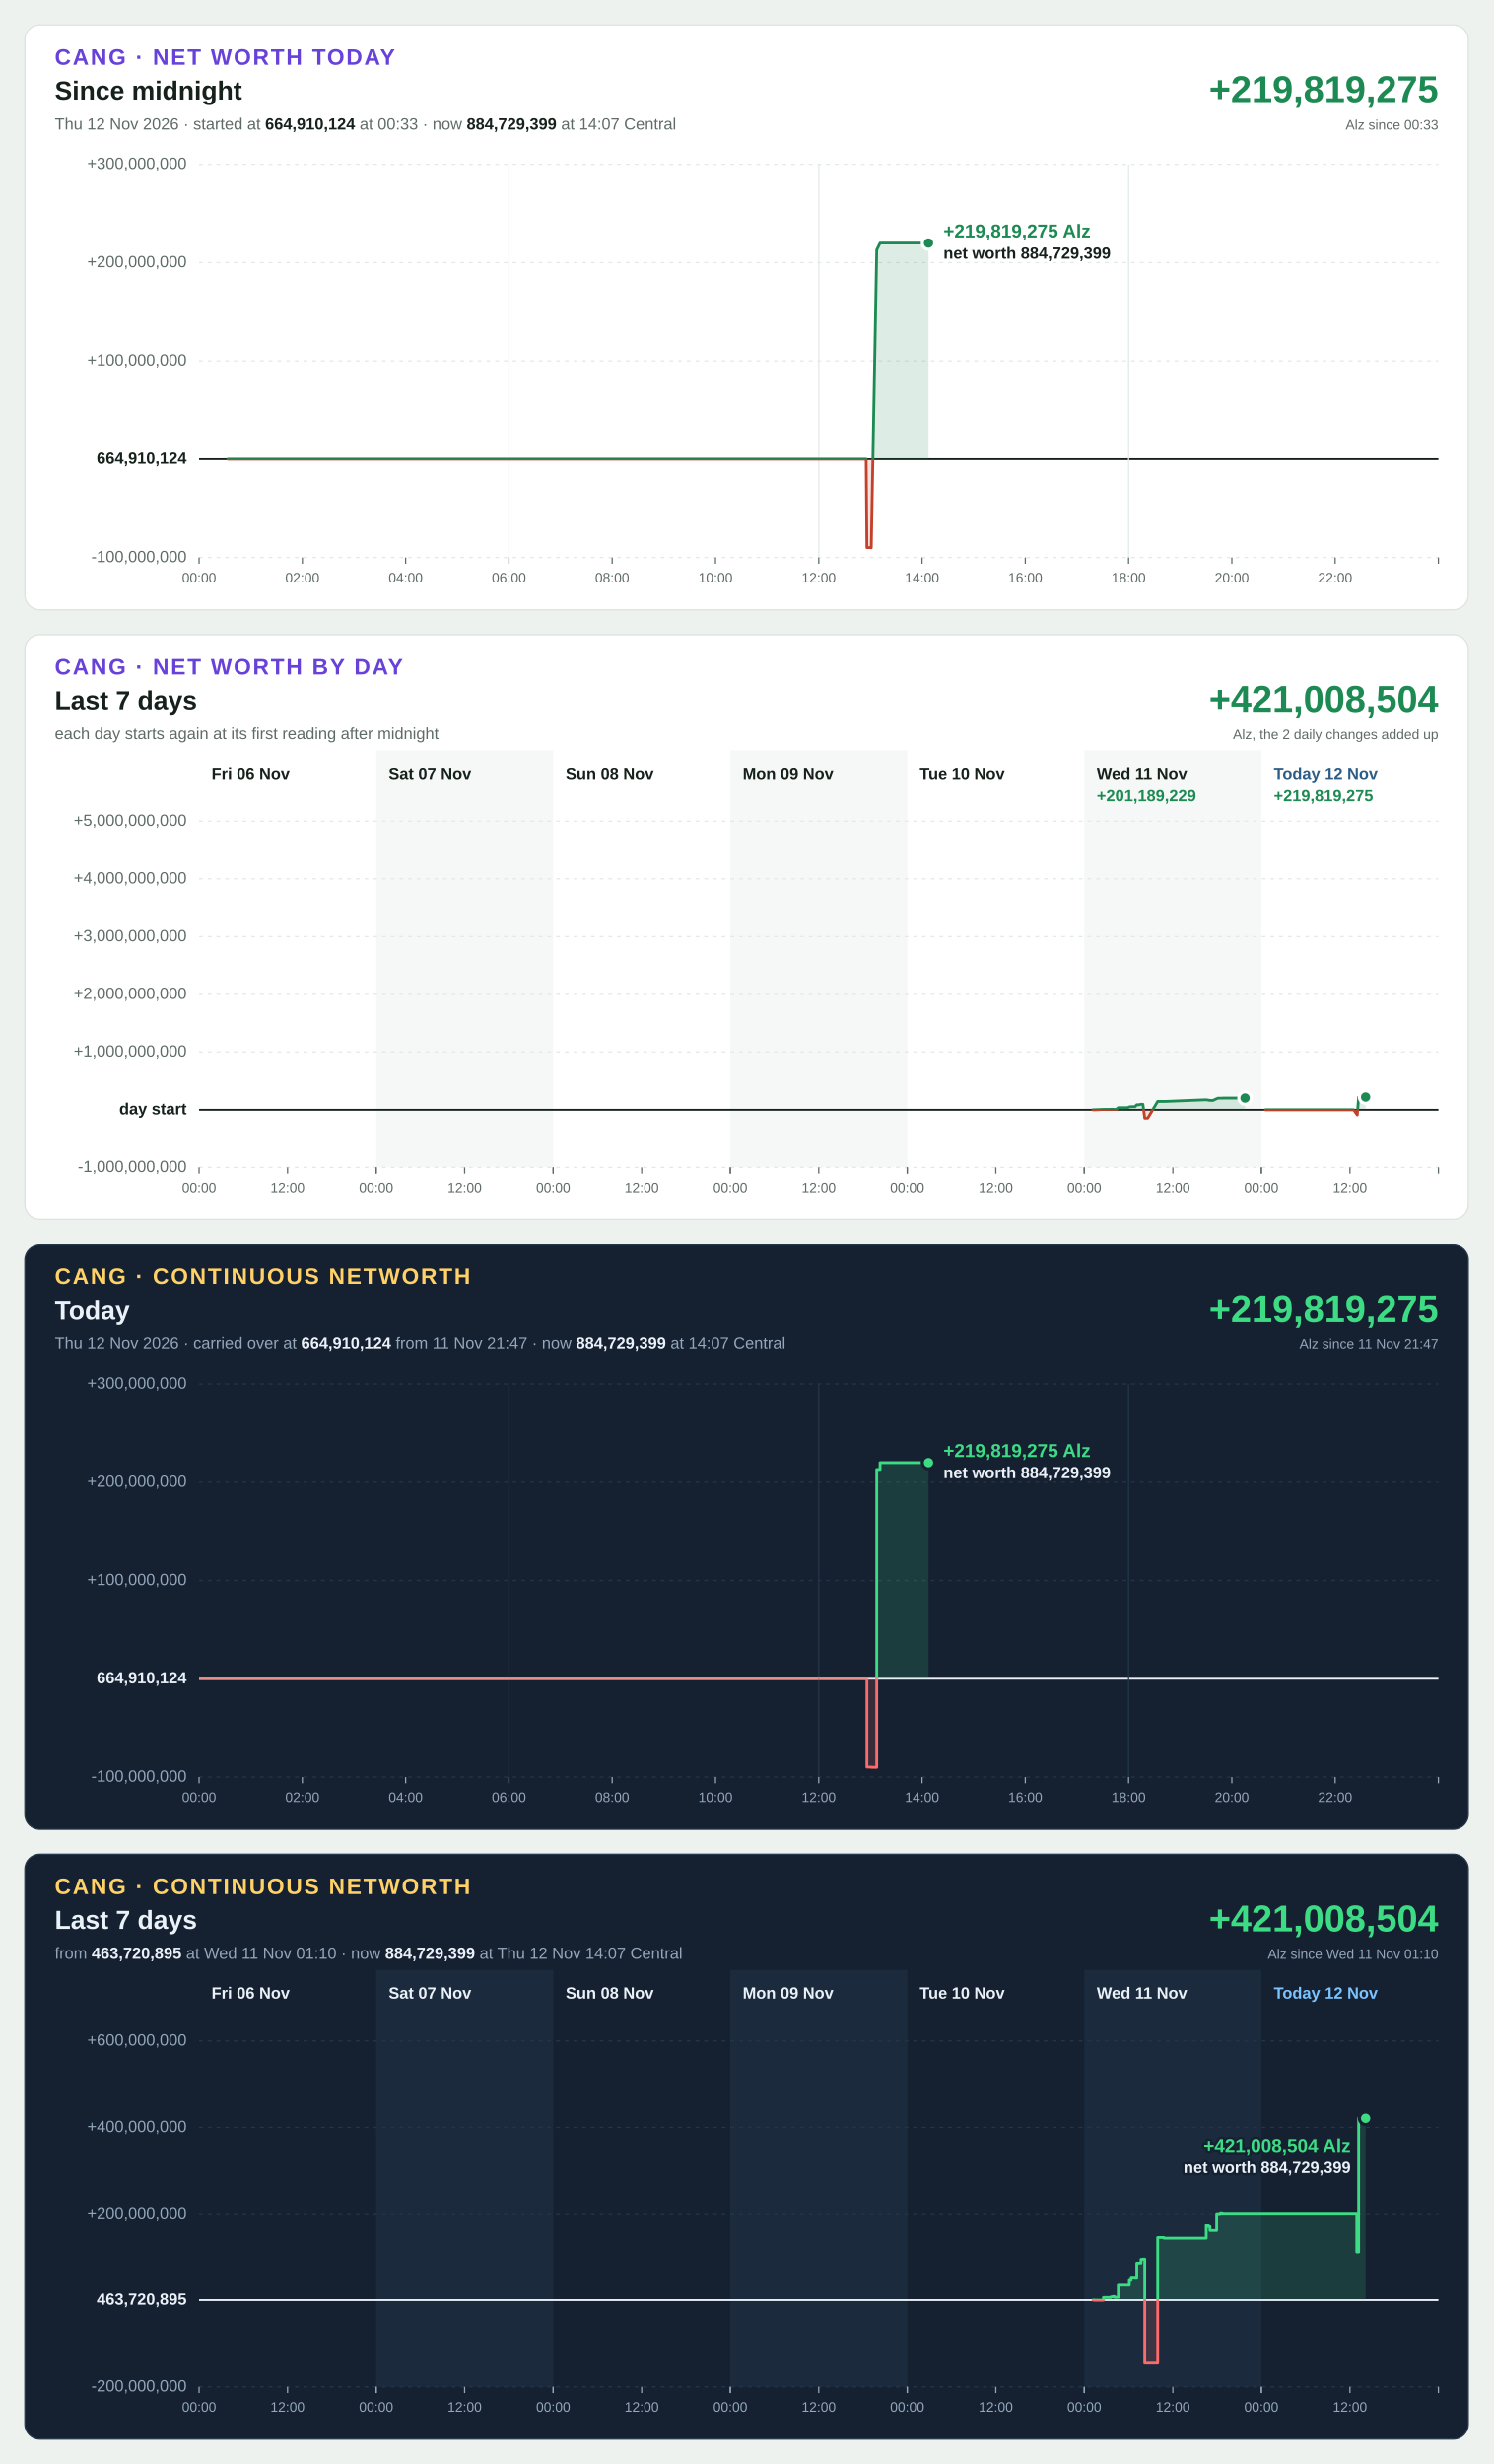
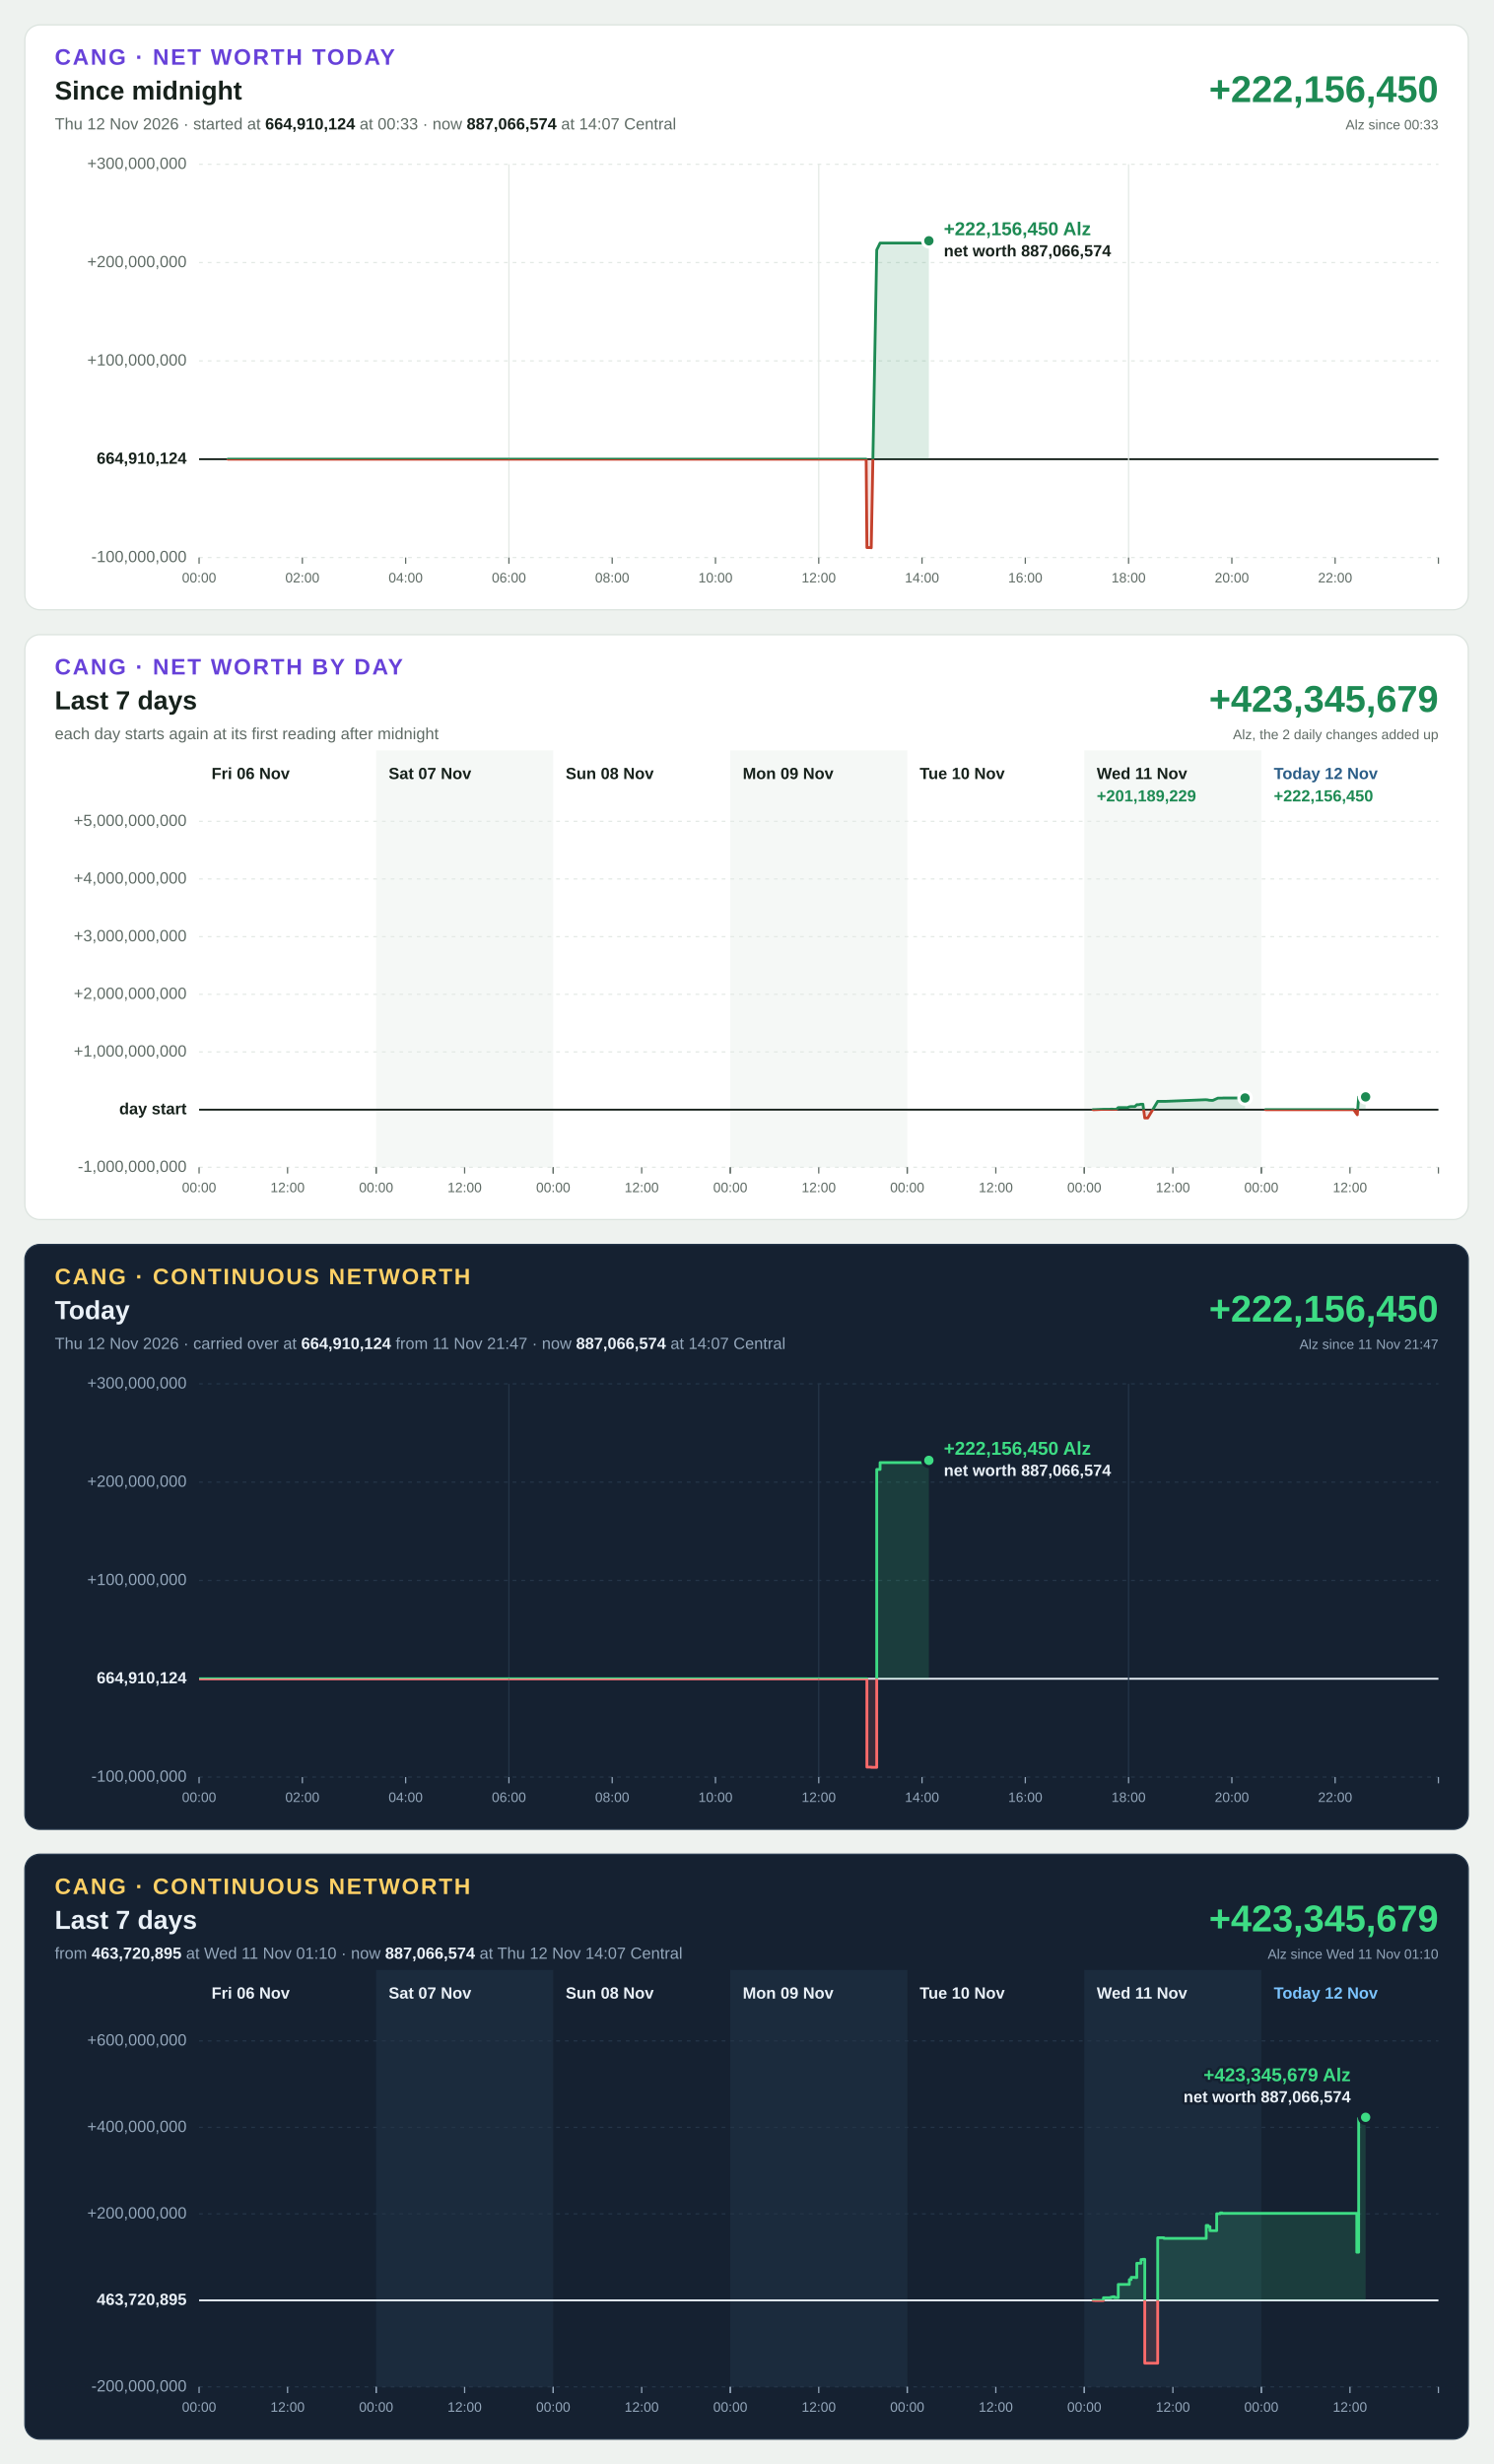
<svg xmlns="http://www.w3.org/2000/svg" width="1200" height="1980" viewBox="0 0 1200 1980" font-family="Segoe UI, Helvetica Neue, Arial, sans-serif" font-size="13" style="font-variant-numeric: tabular-nums">
  <rect width="1200" height="1980" fill="#eef2ef" />
  <g transform="translate(20,20)">
    <rect width="1160" height="470" rx="12" fill="#ffffff" stroke="#dbe3de" />
    <text x="24" y="32" font-size="18" font-weight="700" letter-spacing="1.4" fill="#6741d9">CANG · NET WORTH TODAY</text>
    <text x="24" y="60" font-size="21" font-weight="700" fill="#16211b">Since midnight</text>
-     <text x="24" y="84" fill="#5f6b65">Thu 12 Nov 2026 · started at <tspan font-weight="700" fill="#16211b">664,910,124</tspan> at 00:33 · now <tspan font-weight="700" fill="#16211b">884,729,399</tspan> at 14:07 Central</text>
-     <text x="1136" y="62" font-size="30" font-weight="700" text-anchor="end" fill="#1d8a53">+219,819,275</text>
+     <text x="24" y="84" fill="#5f6b65">Thu 12 Nov 2026 · started at <tspan font-weight="700" fill="#16211b">664,910,124</tspan> at 00:33 · now <tspan font-weight="700" fill="#16211b">887,066,574</tspan> at 14:07 Central</text>
+     <text x="1136" y="62" font-size="30" font-weight="700" text-anchor="end" fill="#1d8a53">+222,156,450</text>
    <text x="1136" y="84" font-size="11" text-anchor="end" fill="#5f6b65">Alz since 00:33</text>
    <line x1="140" x2="1136" y1="428.0" y2="428.0" stroke="#e3e9e5" stroke-width="1" stroke-dasharray="3 4" />
    <text x="130" y="428.0" text-anchor="end" dominant-baseline="middle" font-weight="400" fill="#5f6b65">-100,000,000</text>
    <line x1="140" x2="1136" y1="349.0" y2="349.0" stroke="#16211b" stroke-width="1.5" />
    <text x="130" y="349.0" text-anchor="end" dominant-baseline="middle" font-weight="700" fill="#16211b">664,910,124</text>
    <line x1="140" x2="1136" y1="270.0" y2="270.0" stroke="#e3e9e5" stroke-width="1" stroke-dasharray="3 4" />
    <text x="130" y="270.0" text-anchor="end" dominant-baseline="middle" font-weight="400" fill="#5f6b65">+100,000,000</text>
    <line x1="140" x2="1136" y1="191.0" y2="191.0" stroke="#e3e9e5" stroke-width="1" stroke-dasharray="3 4" />
    <text x="130" y="191.0" text-anchor="end" dominant-baseline="middle" font-weight="400" fill="#5f6b65">+200,000,000</text>
    <line x1="140" x2="1136" y1="112.0" y2="112.0" stroke="#e3e9e5" stroke-width="1" stroke-dasharray="3 4" />
    <text x="130" y="112.0" text-anchor="end" dominant-baseline="middle" font-weight="400" fill="#5f6b65">+300,000,000</text>
    <line x1="140.0" x2="140.0" y1="428" y2="433" stroke="#5f6b65" stroke-width="1" />
    <text x="140.0" y="448" font-size="11" text-anchor="middle" fill="#5f6b65">00:00</text>
    <line x1="223.0" x2="223.0" y1="428" y2="433" stroke="#5f6b65" stroke-width="1" />
    <text x="223.0" y="448" font-size="11" text-anchor="middle" fill="#5f6b65">02:00</text>
    <line x1="306.0" x2="306.0" y1="428" y2="433" stroke="#5f6b65" stroke-width="1" />
    <text x="306.0" y="448" font-size="11" text-anchor="middle" fill="#5f6b65">04:00</text>
    <line x1="389.0" x2="389.0" y1="112" y2="428" stroke="#e3e9e5" stroke-width="1" />
    <line x1="389.0" x2="389.0" y1="428" y2="433" stroke="#5f6b65" stroke-width="1" />
    <text x="389.0" y="448" font-size="11" text-anchor="middle" fill="#5f6b65">06:00</text>
    <line x1="472.0" x2="472.0" y1="428" y2="433" stroke="#5f6b65" stroke-width="1" />
    <text x="472.0" y="448" font-size="11" text-anchor="middle" fill="#5f6b65">08:00</text>
    <line x1="555.0" x2="555.0" y1="428" y2="433" stroke="#5f6b65" stroke-width="1" />
    <text x="555.0" y="448" font-size="11" text-anchor="middle" fill="#5f6b65">10:00</text>
    <line x1="638.0" x2="638.0" y1="112" y2="428" stroke="#e3e9e5" stroke-width="1" />
    <line x1="638.0" x2="638.0" y1="428" y2="433" stroke="#5f6b65" stroke-width="1" />
    <text x="638.0" y="448" font-size="11" text-anchor="middle" fill="#5f6b65">12:00</text>
    <line x1="721.0" x2="721.0" y1="428" y2="433" stroke="#5f6b65" stroke-width="1" />
    <text x="721.0" y="448" font-size="11" text-anchor="middle" fill="#5f6b65">14:00</text>
    <line x1="804.0" x2="804.0" y1="428" y2="433" stroke="#5f6b65" stroke-width="1" />
    <text x="804.0" y="448" font-size="11" text-anchor="middle" fill="#5f6b65">16:00</text>
    <line x1="887.0" x2="887.0" y1="112" y2="428" stroke="#e3e9e5" stroke-width="1" />
    <line x1="887.0" x2="887.0" y1="428" y2="433" stroke="#5f6b65" stroke-width="1" />
    <text x="887.0" y="448" font-size="11" text-anchor="middle" fill="#5f6b65">18:00</text>
    <line x1="970.0" x2="970.0" y1="428" y2="433" stroke="#5f6b65" stroke-width="1" />
    <text x="970.0" y="448" font-size="11" text-anchor="middle" fill="#5f6b65">20:00</text>
    <line x1="1053.0" x2="1053.0" y1="428" y2="433" stroke="#5f6b65" stroke-width="1" />
    <text x="1053.0" y="448" font-size="11" text-anchor="middle" fill="#5f6b65">22:00</text>
    <line x1="1136.0" x2="1136.0" y1="428" y2="433" stroke="#5f6b65" stroke-width="1" />
    <defs>
-       <path id="shape-today" d="M163.1 349.0L163.1 349.0L163.7 349.0L187.1 349.0L187.4 349.0L195.3 349.0L508.9 349.0L509.2 349.0L572.1 349.0L572.4 349.0L588.5 349.0L588.8 349.0L613.0 349.0L629.7 349.0L630.0 349.0L658.8 349.0L659.1 349.0L676.1 349.0L676.7 420.0L679.9 420.0L680.2 420.2L684.6 180.8L687.3 175.3L702.6 175.3L705.1 175.3L707.6 175.3L726.2 175.3L726.2 349.0Z" />
-       <path id="line-today" d="M163.1 349.0L163.7 349.0L187.1 349.0L187.4 349.0L195.3 349.0L508.9 349.0L509.2 349.0L572.1 349.0L572.4 349.0L588.5 349.0L588.8 349.0L613.0 349.0L629.7 349.0L630.0 349.0L658.8 349.0L659.1 349.0L676.1 349.0L676.7 420.0L679.9 420.0L680.2 420.2L684.6 180.8L687.3 175.3L702.6 175.3L705.1 175.3L707.6 175.3L726.2 175.3" />
+       <path id="shape-today" d="M163.1 349.0L163.1 349.0L163.7 349.0L187.1 349.0L187.4 349.0L195.3 349.0L508.9 349.0L509.2 349.0L572.1 349.0L572.4 349.0L588.5 349.0L588.8 349.0L613.0 349.0L629.7 349.0L630.0 349.0L658.8 349.0L659.1 349.0L676.1 349.0L676.7 420.0L679.9 420.0L680.2 420.2L684.6 180.8L687.3 175.3L702.6 175.3L705.1 175.3L707.6 175.3L726.2 175.3L726.5 173.5L726.5 349.0Z" />
+       <path id="line-today" d="M163.1 349.0L163.7 349.0L187.1 349.0L187.4 349.0L195.3 349.0L508.9 349.0L509.2 349.0L572.1 349.0L572.4 349.0L588.5 349.0L588.8 349.0L613.0 349.0L629.7 349.0L630.0 349.0L658.8 349.0L659.1 349.0L676.1 349.0L676.7 420.0L679.9 420.0L680.2 420.2L684.6 180.8L687.3 175.3L702.6 175.3L705.1 175.3L707.6 175.3L726.2 175.3L726.5 173.5" />
      <clipPath id="up-today">
        <rect x="140" y="112" width="996" height="237.0" />
      </clipPath>
      <clipPath id="down-today">
        <rect x="140" y="349.0" width="996" height="79.0" />
      </clipPath>
    </defs>
    <use href="#shape-today" fill="#1d8a53" fill-opacity="0.15" clip-path="url(#up-today)" />
    <use href="#line-today" fill="none" stroke="#1d8a53" stroke-width="2.25" stroke-linejoin="round" stroke-linecap="round" clip-path="url(#up-today)" />
    <use href="#shape-today" fill="#c4402b" fill-opacity="0.15" clip-path="url(#down-today)" />
    <use href="#line-today" fill="none" stroke="#c4402b" stroke-width="2.25" stroke-linejoin="round" stroke-linecap="round" clip-path="url(#down-today)" />
-     <circle cx="726.2" cy="175.3" r="5" fill="#1d8a53" stroke="#ffffff" stroke-width="2.5" />
-     <text x="738.2" y="170.8" text-anchor="start" font-size="15" font-weight="700" fill="#1d8a53" stroke="#ffffff" stroke-width="4" stroke-linejoin="round" paint-order="stroke">+219,819,275 Alz</text>
-     <text x="738.2" y="187.8" text-anchor="start" font-size="13" font-weight="600" fill="#16211b" stroke="#ffffff" stroke-width="4" stroke-linejoin="round" paint-order="stroke">net worth 884,729,399</text>
+     <circle cx="726.5" cy="173.5" r="5" fill="#1d8a53" stroke="#ffffff" stroke-width="2.5" />
+     <text x="738.5" y="169.0" text-anchor="start" font-size="15" font-weight="700" fill="#1d8a53" stroke="#ffffff" stroke-width="4" stroke-linejoin="round" paint-order="stroke">+222,156,450 Alz</text>
+     <text x="738.5" y="186.0" text-anchor="start" font-size="13" font-weight="600" fill="#16211b" stroke="#ffffff" stroke-width="4" stroke-linejoin="round" paint-order="stroke">net worth 887,066,574</text>
  </g>
  <g transform="translate(20,510)">
    <rect width="1160" height="470" rx="12" fill="#ffffff" stroke="#dbe3de" />
    <text x="24" y="32" font-size="18" font-weight="700" letter-spacing="1.4" fill="#6741d9">CANG · NET WORTH BY DAY</text>
    <text x="24" y="60" font-size="21" font-weight="700" fill="#16211b">Last 7 days</text>
    <text x="24" y="84" fill="#5f6b65">each day starts again at its first reading after midnight</text>
-     <text x="1136" y="62" font-size="30" font-weight="700" text-anchor="end" fill="#1d8a53">+421,008,504</text>
+     <text x="1136" y="62" font-size="30" font-weight="700" text-anchor="end" fill="#1d8a53">+423,345,679</text>
    <text x="1136" y="84" font-size="11" text-anchor="end" fill="#5f6b65">Alz, the 2 daily changes added up</text>
    <rect x="282.3" y="93" width="142.3" height="335" fill="#f5f8f6" />
    <rect x="566.9" y="93" width="142.3" height="335" fill="#f5f8f6" />
    <rect x="851.4" y="93" width="142.3" height="335" fill="#f5f8f6" />
    <line x1="140" x2="1136" y1="428.0" y2="428.0" stroke="#e3e9e5" stroke-width="1" stroke-dasharray="3 4" />
    <text x="130" y="428.0" text-anchor="end" dominant-baseline="middle" font-weight="400" fill="#5f6b65">-1,000,000,000</text>
    <line x1="140" x2="1136" y1="381.7" y2="381.7" stroke="#16211b" stroke-width="1.5" />
    <text x="130" y="381.7" text-anchor="end" dominant-baseline="middle" font-weight="700" fill="#16211b">day start</text>
    <line x1="140" x2="1136" y1="335.3" y2="335.3" stroke="#e3e9e5" stroke-width="1" stroke-dasharray="3 4" />
    <text x="130" y="335.3" text-anchor="end" dominant-baseline="middle" font-weight="400" fill="#5f6b65">+1,000,000,000</text>
    <line x1="140" x2="1136" y1="289.0" y2="289.0" stroke="#e3e9e5" stroke-width="1" stroke-dasharray="3 4" />
    <text x="130" y="289.0" text-anchor="end" dominant-baseline="middle" font-weight="400" fill="#5f6b65">+2,000,000,000</text>
    <line x1="140" x2="1136" y1="242.7" y2="242.7" stroke="#e3e9e5" stroke-width="1" stroke-dasharray="3 4" />
    <text x="130" y="242.7" text-anchor="end" dominant-baseline="middle" font-weight="400" fill="#5f6b65">+3,000,000,000</text>
    <line x1="140" x2="1136" y1="196.3" y2="196.3" stroke="#e3e9e5" stroke-width="1" stroke-dasharray="3 4" />
    <text x="130" y="196.3" text-anchor="end" dominant-baseline="middle" font-weight="400" fill="#5f6b65">+4,000,000,000</text>
    <line x1="140" x2="1136" y1="150.0" y2="150.0" stroke="#e3e9e5" stroke-width="1" stroke-dasharray="3 4" />
    <text x="130" y="150.0" text-anchor="end" dominant-baseline="middle" font-weight="400" fill="#5f6b65">+5,000,000,000</text>
    <text x="150.0" y="116" font-weight="700" fill="#16211b">Fri 06 Nov</text>
    <line x1="140.0" x2="140.0" y1="428" y2="433" stroke="#5f6b65" stroke-width="1" />
    <text x="140.0" y="448" font-size="11" text-anchor="middle" fill="#5f6b65">00:00</text>
    <line x1="211.1" x2="211.1" y1="428" y2="433" stroke="#5f6b65" stroke-width="1" />
    <text x="211.1" y="448" font-size="11" text-anchor="middle" fill="#5f6b65">12:00</text>
    <line x1="282.3" x2="282.3" y1="428" y2="433" stroke="#5f6b65" stroke-width="1" />
    <text x="292.3" y="116" font-weight="700" fill="#16211b">Sat 07 Nov</text>
    <line x1="282.3" x2="282.3" y1="428" y2="433" stroke="#5f6b65" stroke-width="1" />
    <text x="282.3" y="448" font-size="11" text-anchor="middle" fill="#5f6b65">00:00</text>
    <line x1="353.4" x2="353.4" y1="428" y2="433" stroke="#5f6b65" stroke-width="1" />
    <text x="353.4" y="448" font-size="11" text-anchor="middle" fill="#5f6b65">12:00</text>
    <line x1="424.6" x2="424.6" y1="428" y2="433" stroke="#5f6b65" stroke-width="1" />
    <text x="434.6" y="116" font-weight="700" fill="#16211b">Sun 08 Nov</text>
    <line x1="424.6" x2="424.6" y1="428" y2="433" stroke="#5f6b65" stroke-width="1" />
    <text x="424.6" y="448" font-size="11" text-anchor="middle" fill="#5f6b65">00:00</text>
    <line x1="495.7" x2="495.7" y1="428" y2="433" stroke="#5f6b65" stroke-width="1" />
    <text x="495.7" y="448" font-size="11" text-anchor="middle" fill="#5f6b65">12:00</text>
    <line x1="566.9" x2="566.9" y1="428" y2="433" stroke="#5f6b65" stroke-width="1" />
    <text x="576.9" y="116" font-weight="700" fill="#16211b">Mon 09 Nov</text>
    <line x1="566.9" x2="566.9" y1="428" y2="433" stroke="#5f6b65" stroke-width="1" />
    <text x="566.9" y="448" font-size="11" text-anchor="middle" fill="#5f6b65">00:00</text>
    <line x1="638.0" x2="638.0" y1="428" y2="433" stroke="#5f6b65" stroke-width="1" />
    <text x="638.0" y="448" font-size="11" text-anchor="middle" fill="#5f6b65">12:00</text>
    <line x1="709.1" x2="709.1" y1="428" y2="433" stroke="#5f6b65" stroke-width="1" />
    <text x="719.1" y="116" font-weight="700" fill="#16211b">Tue 10 Nov</text>
    <line x1="709.1" x2="709.1" y1="428" y2="433" stroke="#5f6b65" stroke-width="1" />
    <text x="709.1" y="448" font-size="11" text-anchor="middle" fill="#5f6b65">00:00</text>
    <line x1="780.3" x2="780.3" y1="428" y2="433" stroke="#5f6b65" stroke-width="1" />
    <text x="780.3" y="448" font-size="11" text-anchor="middle" fill="#5f6b65">12:00</text>
    <line x1="851.4" x2="851.4" y1="428" y2="433" stroke="#5f6b65" stroke-width="1" />
    <text x="861.4" y="116" font-weight="700" fill="#16211b">Wed 11 Nov</text>
    <line x1="851.4" x2="851.4" y1="428" y2="433" stroke="#5f6b65" stroke-width="1" />
    <text x="851.4" y="448" font-size="11" text-anchor="middle" fill="#5f6b65">00:00</text>
    <line x1="922.6" x2="922.6" y1="428" y2="433" stroke="#5f6b65" stroke-width="1" />
    <text x="922.6" y="448" font-size="11" text-anchor="middle" fill="#5f6b65">12:00</text>
    <line x1="993.7" x2="993.7" y1="428" y2="433" stroke="#5f6b65" stroke-width="1" />
    <text x="861.4" y="134" font-weight="700" fill="#1d8a53">+201,189,229</text>
    <defs>
      <path id="shape-day5" d="M858.4 381.7L858.4 381.7L859.9 381.7L866.8 381.4L868.3 381.4L869.8 381.4L871.3 381.4L872.8 381.3L874.2 381.3L875.7 381.4L877.2 381.4L878.7 380.0L880.2 380.0L881.7 380.0L883.2 380.0L884.7 380.0L886.2 380.0L887.6 379.4L889.1 379.2L890.6 379.2L892.1 379.2L893.6 377.7L895.1 377.7L897.0 377.3L898.5 377.3L900.0 388.4L902.4 388.4L910.4 375.0L911.9 375.0L913.4 375.0L915.4 375.0L916.9 375.0L948.8 373.7L950.3 373.8L951.8 374.1L953.3 374.2L954.8 374.2L958.8 372.4L959.8 372.4L961.2 372.4L962.2 372.4L963.2 372.3L964.7 372.3L965.7 372.3L966.7 372.3L972.8 372.3L980.6 372.3L980.6 381.7Z" />
      <path id="line-day5" d="M858.4 381.7L859.9 381.7L866.8 381.4L868.3 381.4L869.8 381.4L871.3 381.4L872.8 381.3L874.2 381.3L875.7 381.4L877.2 381.4L878.7 380.0L880.2 380.0L881.7 380.0L883.2 380.0L884.7 380.0L886.2 380.0L887.6 379.4L889.1 379.2L890.6 379.2L892.1 379.2L893.6 377.7L895.1 377.7L897.0 377.3L898.5 377.3L900.0 388.4L902.4 388.4L910.4 375.0L911.9 375.0L913.4 375.0L915.4 375.0L916.9 375.0L948.8 373.7L950.3 373.8L951.8 374.1L953.3 374.2L954.8 374.2L958.8 372.4L959.8 372.4L961.2 372.4L962.2 372.4L963.2 372.3L964.7 372.3L965.7 372.3L966.7 372.3L972.8 372.3L980.6 372.3" />
      <clipPath id="up-day5">
        <rect x="140" y="150" width="996" height="231.7" />
      </clipPath>
      <clipPath id="down-day5">
        <rect x="140" y="381.7" width="996" height="46.3" />
      </clipPath>
    </defs>
    <use href="#shape-day5" fill="#1d8a53" fill-opacity="0.15" clip-path="url(#up-day5)" />
    <use href="#line-day5" fill="none" stroke="#1d8a53" stroke-width="2.25" stroke-linejoin="round" stroke-linecap="round" clip-path="url(#up-day5)" />
    <use href="#shape-day5" fill="#c4402b" fill-opacity="0.15" clip-path="url(#down-day5)" />
    <use href="#line-day5" fill="none" stroke="#c4402b" stroke-width="2.25" stroke-linejoin="round" stroke-linecap="round" clip-path="url(#down-day5)" />
    <circle cx="980.6" cy="372.3" r="5" fill="#1d8a53" stroke="#ffffff" stroke-width="2.5" />
    <text x="1003.7" y="116" font-weight="700" fill="#2b5d87">Today 12 Nov</text>
    <line x1="993.7" x2="993.7" y1="428" y2="433" stroke="#5f6b65" stroke-width="1" />
    <text x="993.7" y="448" font-size="11" text-anchor="middle" fill="#5f6b65">00:00</text>
    <line x1="1064.9" x2="1064.9" y1="428" y2="433" stroke="#5f6b65" stroke-width="1" />
    <text x="1064.9" y="448" font-size="11" text-anchor="middle" fill="#5f6b65">12:00</text>
    <line x1="1136.0" x2="1136.0" y1="428" y2="433" stroke="#5f6b65" stroke-width="1" />
-     <text x="1003.7" y="134" font-weight="700" fill="#1d8a53">+219,819,275</text>
-     <defs>
-       <path id="shape-day6" d="M997.0 381.7L997.0 381.7L1000.5 381.7L1046.5 381.7L1057.8 381.7L1063.7 381.7L1067.9 381.7L1070.8 385.8L1071.9 371.5L1074.8 371.5L1077.5 371.5L1077.5 381.7Z" />
-       <path id="line-day6" d="M997.0 381.7L1000.5 381.7L1046.5 381.7L1057.8 381.7L1063.7 381.7L1067.9 381.7L1070.8 385.8L1071.9 371.5L1074.8 371.5L1077.5 371.5" />
+     <text x="1003.7" y="134" font-weight="700" fill="#1d8a53">+222,156,450</text>
+     <defs>
+       <path id="shape-day6" d="M997.0 381.7L997.0 381.7L1000.5 381.7L1046.5 381.7L1057.8 381.7L1063.7 381.7L1067.9 381.7L1070.8 385.8L1071.9 371.5L1074.8 371.5L1077.5 371.4L1077.5 381.7Z" />
+       <path id="line-day6" d="M997.0 381.7L1000.5 381.7L1046.5 381.7L1057.8 381.7L1063.7 381.7L1067.9 381.7L1070.8 385.8L1071.9 371.5L1074.8 371.5L1077.5 371.4" />
      <clipPath id="up-day6">
        <rect x="140" y="150" width="996" height="231.7" />
      </clipPath>
      <clipPath id="down-day6">
        <rect x="140" y="381.7" width="996" height="46.3" />
      </clipPath>
    </defs>
    <use href="#shape-day6" fill="#1d8a53" fill-opacity="0.15" clip-path="url(#up-day6)" />
    <use href="#line-day6" fill="none" stroke="#1d8a53" stroke-width="2.25" stroke-linejoin="round" stroke-linecap="round" clip-path="url(#up-day6)" />
    <use href="#shape-day6" fill="#c4402b" fill-opacity="0.15" clip-path="url(#down-day6)" />
    <use href="#line-day6" fill="none" stroke="#c4402b" stroke-width="2.25" stroke-linejoin="round" stroke-linecap="round" clip-path="url(#down-day6)" />
-     <circle cx="1077.5" cy="371.5" r="5" fill="#1d8a53" stroke="#ffffff" stroke-width="2.5" />
+     <circle cx="1077.5" cy="371.4" r="5" fill="#1d8a53" stroke="#ffffff" stroke-width="2.5" />
  </g>
  <g transform="translate(20,1000)">
    <rect width="1160" height="470" rx="12" fill="#152131" stroke="#24364a" />
    <text x="24" y="32" font-size="18" font-weight="700" letter-spacing="1.4" fill="#ffd166">CANG · CONTINUOUS NETWORTH</text>
    <text x="24" y="60" font-size="21" font-weight="700" fill="#eaf1f8">Today</text>
-     <text x="24" y="84" fill="#93a6ba">Thu 12 Nov 2026 · carried over at <tspan font-weight="700" fill="#eaf1f8">664,910,124</tspan> from 11 Nov 21:47 · now <tspan font-weight="700" fill="#eaf1f8">884,729,399</tspan> at 14:07 Central</text>
-     <text x="1136" y="62" font-size="30" font-weight="700" text-anchor="end" fill="#3ddc84">+219,819,275</text>
+     <text x="24" y="84" fill="#93a6ba">Thu 12 Nov 2026 · carried over at <tspan font-weight="700" fill="#eaf1f8">664,910,124</tspan> from 11 Nov 21:47 · now <tspan font-weight="700" fill="#eaf1f8">887,066,574</tspan> at 14:07 Central</text>
+     <text x="1136" y="62" font-size="30" font-weight="700" text-anchor="end" fill="#3ddc84">+222,156,450</text>
    <text x="1136" y="84" font-size="11" text-anchor="end" fill="#93a6ba">Alz since 11 Nov 21:47</text>
    <line x1="140" x2="1136" y1="428.0" y2="428.0" stroke="#243548" stroke-width="1" stroke-dasharray="3 4" />
    <text x="130" y="428.0" text-anchor="end" dominant-baseline="middle" font-weight="400" fill="#93a6ba">-100,000,000</text>
    <line x1="140" x2="1136" y1="349.0" y2="349.0" stroke="#eaf1f8" stroke-width="1.5" />
    <text x="130" y="349.0" text-anchor="end" dominant-baseline="middle" font-weight="700" fill="#eaf1f8">664,910,124</text>
    <line x1="140" x2="1136" y1="270.0" y2="270.0" stroke="#243548" stroke-width="1" stroke-dasharray="3 4" />
    <text x="130" y="270.0" text-anchor="end" dominant-baseline="middle" font-weight="400" fill="#93a6ba">+100,000,000</text>
    <line x1="140" x2="1136" y1="191.0" y2="191.0" stroke="#243548" stroke-width="1" stroke-dasharray="3 4" />
    <text x="130" y="191.0" text-anchor="end" dominant-baseline="middle" font-weight="400" fill="#93a6ba">+200,000,000</text>
    <line x1="140" x2="1136" y1="112.0" y2="112.0" stroke="#243548" stroke-width="1" stroke-dasharray="3 4" />
    <text x="130" y="112.0" text-anchor="end" dominant-baseline="middle" font-weight="400" fill="#93a6ba">+300,000,000</text>
    <line x1="140.0" x2="140.0" y1="428" y2="433" stroke="#93a6ba" stroke-width="1" />
    <text x="140.0" y="448" font-size="11" text-anchor="middle" fill="#93a6ba">00:00</text>
    <line x1="223.0" x2="223.0" y1="428" y2="433" stroke="#93a6ba" stroke-width="1" />
    <text x="223.0" y="448" font-size="11" text-anchor="middle" fill="#93a6ba">02:00</text>
    <line x1="306.0" x2="306.0" y1="428" y2="433" stroke="#93a6ba" stroke-width="1" />
    <text x="306.0" y="448" font-size="11" text-anchor="middle" fill="#93a6ba">04:00</text>
    <line x1="389.0" x2="389.0" y1="112" y2="428" stroke="#243548" stroke-width="1" />
    <line x1="389.0" x2="389.0" y1="428" y2="433" stroke="#93a6ba" stroke-width="1" />
    <text x="389.0" y="448" font-size="11" text-anchor="middle" fill="#93a6ba">06:00</text>
    <line x1="472.0" x2="472.0" y1="428" y2="433" stroke="#93a6ba" stroke-width="1" />
    <text x="472.0" y="448" font-size="11" text-anchor="middle" fill="#93a6ba">08:00</text>
    <line x1="555.0" x2="555.0" y1="428" y2="433" stroke="#93a6ba" stroke-width="1" />
    <text x="555.0" y="448" font-size="11" text-anchor="middle" fill="#93a6ba">10:00</text>
    <line x1="638.0" x2="638.0" y1="112" y2="428" stroke="#243548" stroke-width="1" />
    <line x1="638.0" x2="638.0" y1="428" y2="433" stroke="#93a6ba" stroke-width="1" />
    <text x="638.0" y="448" font-size="11" text-anchor="middle" fill="#93a6ba">12:00</text>
    <line x1="721.0" x2="721.0" y1="428" y2="433" stroke="#93a6ba" stroke-width="1" />
    <text x="721.0" y="448" font-size="11" text-anchor="middle" fill="#93a6ba">14:00</text>
    <line x1="804.0" x2="804.0" y1="428" y2="433" stroke="#93a6ba" stroke-width="1" />
    <text x="804.0" y="448" font-size="11" text-anchor="middle" fill="#93a6ba">16:00</text>
    <line x1="887.0" x2="887.0" y1="112" y2="428" stroke="#243548" stroke-width="1" />
    <line x1="887.0" x2="887.0" y1="428" y2="433" stroke="#93a6ba" stroke-width="1" />
    <text x="887.0" y="448" font-size="11" text-anchor="middle" fill="#93a6ba">18:00</text>
    <line x1="970.0" x2="970.0" y1="428" y2="433" stroke="#93a6ba" stroke-width="1" />
    <text x="970.0" y="448" font-size="11" text-anchor="middle" fill="#93a6ba">20:00</text>
    <line x1="1053.0" x2="1053.0" y1="428" y2="433" stroke="#93a6ba" stroke-width="1" />
    <text x="1053.0" y="448" font-size="11" text-anchor="middle" fill="#93a6ba">22:00</text>
    <line x1="1136.0" x2="1136.0" y1="428" y2="433" stroke="#93a6ba" stroke-width="1" />
    <defs>
-       <path id="shape-flow-today" d="M140.0 349.0L140.0 349.0L676.7 349.0L676.7 420.0L680.2 420.0L680.2 420.2L684.6 420.2L684.6 180.8L687.3 180.8L687.3 175.3L702.6 175.3L702.6 175.3L705.1 175.3L705.1 175.3L707.6 175.3L707.6 175.3L726.2 175.3L726.2 175.3L726.2 349.0Z" />
-       <path id="line-flow-today" d="M140.0 349.0L676.7 349.0L676.7 420.0L680.2 420.0L680.2 420.2L684.6 420.2L684.6 180.8L687.3 180.8L687.3 175.3L702.6 175.3L702.6 175.3L705.1 175.3L705.1 175.3L707.6 175.3L707.6 175.3L726.2 175.3L726.2 175.3" />
+       <path id="shape-flow-today" d="M140.0 349.0L140.0 349.0L676.7 349.0L676.7 420.0L680.2 420.0L680.2 420.2L684.6 420.2L684.6 180.8L687.3 180.8L687.3 175.3L702.6 175.3L702.6 175.3L705.1 175.3L705.1 175.3L707.6 175.3L707.6 175.3L726.5 175.3L726.5 173.5L726.5 349.0Z" />
+       <path id="line-flow-today" d="M140.0 349.0L676.7 349.0L676.7 420.0L680.2 420.0L680.2 420.2L684.6 420.2L684.6 180.8L687.3 180.8L687.3 175.3L702.6 175.3L702.6 175.3L705.1 175.3L705.1 175.3L707.6 175.3L707.6 175.3L726.5 175.3L726.5 173.5" />
      <clipPath id="up-flow-today">
        <rect x="140" y="112" width="996" height="237.0" />
      </clipPath>
      <clipPath id="down-flow-today">
        <rect x="140" y="349.0" width="996" height="79.0" />
      </clipPath>
    </defs>
    <use href="#shape-flow-today" fill="#3ddc84" fill-opacity="0.15" clip-path="url(#up-flow-today)" />
    <use href="#line-flow-today" fill="none" stroke="#3ddc84" stroke-width="2.25" stroke-linejoin="round" stroke-linecap="round" clip-path="url(#up-flow-today)" />
    <use href="#shape-flow-today" fill="#ff6b6b" fill-opacity="0.15" clip-path="url(#down-flow-today)" />
    <use href="#line-flow-today" fill="none" stroke="#ff6b6b" stroke-width="2.25" stroke-linejoin="round" stroke-linecap="round" clip-path="url(#down-flow-today)" />
-     <circle cx="726.2" cy="175.3" r="5" fill="#3ddc84" stroke="#152131" stroke-width="2.5" />
-     <text x="738.2" y="170.8" text-anchor="start" font-size="15" font-weight="700" fill="#3ddc84" stroke="#152131" stroke-width="4" stroke-linejoin="round" paint-order="stroke">+219,819,275 Alz</text>
-     <text x="738.2" y="187.8" text-anchor="start" font-size="13" font-weight="600" fill="#eaf1f8" stroke="#152131" stroke-width="4" stroke-linejoin="round" paint-order="stroke">net worth 884,729,399</text>
+     <circle cx="726.5" cy="173.5" r="5" fill="#3ddc84" stroke="#152131" stroke-width="2.5" />
+     <text x="738.5" y="169.0" text-anchor="start" font-size="15" font-weight="700" fill="#3ddc84" stroke="#152131" stroke-width="4" stroke-linejoin="round" paint-order="stroke">+222,156,450 Alz</text>
+     <text x="738.5" y="186.0" text-anchor="start" font-size="13" font-weight="600" fill="#eaf1f8" stroke="#152131" stroke-width="4" stroke-linejoin="round" paint-order="stroke">net worth 887,066,574</text>
  </g>
  <g transform="translate(20,1490)">
    <rect width="1160" height="470" rx="12" fill="#152131" stroke="#24364a" />
    <text x="24" y="32" font-size="18" font-weight="700" letter-spacing="1.4" fill="#ffd166">CANG · CONTINUOUS NETWORTH</text>
    <text x="24" y="60" font-size="21" font-weight="700" fill="#eaf1f8">Last 7 days</text>
-     <text x="24" y="84" fill="#93a6ba">from <tspan font-weight="700" fill="#eaf1f8">463,720,895</tspan> at Wed 11 Nov 01:10 · now <tspan font-weight="700" fill="#eaf1f8">884,729,399</tspan> at Thu 12 Nov 14:07 Central</text>
-     <text x="1136" y="62" font-size="30" font-weight="700" text-anchor="end" fill="#3ddc84">+421,008,504</text>
+     <text x="24" y="84" fill="#93a6ba">from <tspan font-weight="700" fill="#eaf1f8">463,720,895</tspan> at Wed 11 Nov 01:10 · now <tspan font-weight="700" fill="#eaf1f8">887,066,574</tspan> at Thu 12 Nov 14:07 Central</text>
+     <text x="1136" y="62" font-size="30" font-weight="700" text-anchor="end" fill="#3ddc84">+423,345,679</text>
    <text x="1136" y="84" font-size="11" text-anchor="end" fill="#93a6ba">Alz since Wed 11 Nov 01:10</text>
    <rect x="282.3" y="93" width="142.3" height="335" fill="#1b2b3d" />
    <rect x="566.9" y="93" width="142.3" height="335" fill="#1b2b3d" />
    <rect x="851.4" y="93" width="142.3" height="335" fill="#1b2b3d" />
    <line x1="140" x2="1136" y1="428.0" y2="428.0" stroke="#243548" stroke-width="1" stroke-dasharray="3 4" />
    <text x="130" y="428.0" text-anchor="end" dominant-baseline="middle" font-weight="400" fill="#93a6ba">-200,000,000</text>
    <line x1="140" x2="1136" y1="358.5" y2="358.5" stroke="#eaf1f8" stroke-width="1.5" />
    <text x="130" y="358.5" text-anchor="end" dominant-baseline="middle" font-weight="700" fill="#eaf1f8">463,720,895</text>
    <line x1="140" x2="1136" y1="289.0" y2="289.0" stroke="#243548" stroke-width="1" stroke-dasharray="3 4" />
    <text x="130" y="289.0" text-anchor="end" dominant-baseline="middle" font-weight="400" fill="#93a6ba">+200,000,000</text>
    <line x1="140" x2="1136" y1="219.5" y2="219.5" stroke="#243548" stroke-width="1" stroke-dasharray="3 4" />
    <text x="130" y="219.5" text-anchor="end" dominant-baseline="middle" font-weight="400" fill="#93a6ba">+400,000,000</text>
    <line x1="140" x2="1136" y1="150.0" y2="150.0" stroke="#243548" stroke-width="1" stroke-dasharray="3 4" />
    <text x="130" y="150.0" text-anchor="end" dominant-baseline="middle" font-weight="400" fill="#93a6ba">+600,000,000</text>
    <text x="150.0" y="116" font-weight="700" fill="#eaf1f8">Fri 06 Nov</text>
    <line x1="140.0" x2="140.0" y1="428" y2="433" stroke="#93a6ba" stroke-width="1" />
    <text x="140.0" y="448" font-size="11" text-anchor="middle" fill="#93a6ba">00:00</text>
    <line x1="211.1" x2="211.1" y1="428" y2="433" stroke="#93a6ba" stroke-width="1" />
    <text x="211.1" y="448" font-size="11" text-anchor="middle" fill="#93a6ba">12:00</text>
    <line x1="282.3" x2="282.3" y1="428" y2="433" stroke="#93a6ba" stroke-width="1" />
    <text x="292.3" y="116" font-weight="700" fill="#eaf1f8">Sat 07 Nov</text>
    <line x1="282.3" x2="282.3" y1="428" y2="433" stroke="#93a6ba" stroke-width="1" />
    <text x="282.3" y="448" font-size="11" text-anchor="middle" fill="#93a6ba">00:00</text>
    <line x1="353.4" x2="353.4" y1="428" y2="433" stroke="#93a6ba" stroke-width="1" />
    <text x="353.4" y="448" font-size="11" text-anchor="middle" fill="#93a6ba">12:00</text>
    <line x1="424.6" x2="424.6" y1="428" y2="433" stroke="#93a6ba" stroke-width="1" />
    <text x="434.6" y="116" font-weight="700" fill="#eaf1f8">Sun 08 Nov</text>
    <line x1="424.6" x2="424.6" y1="428" y2="433" stroke="#93a6ba" stroke-width="1" />
    <text x="424.6" y="448" font-size="11" text-anchor="middle" fill="#93a6ba">00:00</text>
    <line x1="495.7" x2="495.7" y1="428" y2="433" stroke="#93a6ba" stroke-width="1" />
    <text x="495.7" y="448" font-size="11" text-anchor="middle" fill="#93a6ba">12:00</text>
    <line x1="566.9" x2="566.9" y1="428" y2="433" stroke="#93a6ba" stroke-width="1" />
    <text x="576.9" y="116" font-weight="700" fill="#eaf1f8">Mon 09 Nov</text>
    <line x1="566.9" x2="566.9" y1="428" y2="433" stroke="#93a6ba" stroke-width="1" />
    <text x="566.9" y="448" font-size="11" text-anchor="middle" fill="#93a6ba">00:00</text>
    <line x1="638.0" x2="638.0" y1="428" y2="433" stroke="#93a6ba" stroke-width="1" />
    <text x="638.0" y="448" font-size="11" text-anchor="middle" fill="#93a6ba">12:00</text>
    <line x1="709.1" x2="709.1" y1="428" y2="433" stroke="#93a6ba" stroke-width="1" />
    <text x="719.1" y="116" font-weight="700" fill="#eaf1f8">Tue 10 Nov</text>
    <line x1="709.1" x2="709.1" y1="428" y2="433" stroke="#93a6ba" stroke-width="1" />
    <text x="709.1" y="448" font-size="11" text-anchor="middle" fill="#93a6ba">00:00</text>
    <line x1="780.3" x2="780.3" y1="428" y2="433" stroke="#93a6ba" stroke-width="1" />
    <text x="780.3" y="448" font-size="11" text-anchor="middle" fill="#93a6ba">12:00</text>
    <line x1="851.4" x2="851.4" y1="428" y2="433" stroke="#93a6ba" stroke-width="1" />
    <text x="861.4" y="116" font-weight="700" fill="#eaf1f8">Wed 11 Nov</text>
    <line x1="851.4" x2="851.4" y1="428" y2="433" stroke="#93a6ba" stroke-width="1" />
    <text x="851.4" y="448" font-size="11" text-anchor="middle" fill="#93a6ba">00:00</text>
    <line x1="922.6" x2="922.6" y1="428" y2="433" stroke="#93a6ba" stroke-width="1" />
    <text x="922.6" y="448" font-size="11" text-anchor="middle" fill="#93a6ba">12:00</text>
    <line x1="993.7" x2="993.7" y1="428" y2="433" stroke="#93a6ba" stroke-width="1" />
    <text x="1003.7" y="116" font-weight="700" fill="#7cc4ff">Today 12 Nov</text>
    <line x1="993.7" x2="993.7" y1="428" y2="433" stroke="#93a6ba" stroke-width="1" />
    <text x="993.7" y="448" font-size="11" text-anchor="middle" fill="#93a6ba">00:00</text>
    <line x1="1064.9" x2="1064.9" y1="428" y2="433" stroke="#93a6ba" stroke-width="1" />
    <text x="1064.9" y="448" font-size="11" text-anchor="middle" fill="#93a6ba">12:00</text>
    <line x1="1136.0" x2="1136.0" y1="428" y2="433" stroke="#93a6ba" stroke-width="1" />
    <defs>
-       <path id="shape-flow-week" d="M858.4 358.5L858.4 358.5L859.9 358.5L859.9 358.6L866.8 358.6L866.8 356.4L868.3 356.4L868.3 356.4L869.8 356.4L869.8 356.4L871.3 356.4L871.3 356.4L872.8 356.4L872.8 355.9L874.2 355.9L874.2 355.6L875.7 355.6L875.7 356.3L877.2 356.3L877.2 356.3L878.7 356.3L878.7 345.7L880.2 345.7L880.2 345.7L881.7 345.7L881.7 345.7L883.2 345.7L883.2 345.7L884.7 345.7L884.7 345.7L886.2 345.7L886.2 345.7L887.6 345.7L887.6 341.8L889.1 341.8L889.1 340.0L890.6 340.0L890.6 340.0L892.1 340.0L892.1 340.2L893.6 340.2L893.6 328.7L895.1 328.7L895.1 328.7L897.0 328.7L897.0 325.7L898.5 325.7L898.5 325.5L900.0 325.5L900.0 409.0L902.4 409.0L902.4 409.0L910.4 409.0L910.4 308.2L911.9 308.2L911.9 308.2L913.4 308.2L913.4 308.2L915.4 308.2L915.4 308.7L916.9 308.7L916.9 308.7L949.4 308.7L949.4 298.3L950.9 298.3L950.9 299.3L952.4 299.3L952.4 302.5L957.8 302.5L957.8 288.9L959.3 288.9L959.3 288.9L960.7 288.9L960.7 288.2L962.2 288.2L962.2 288.6L963.7 288.6L963.7 288.6L964.7 288.6L964.7 288.6L966.2 288.6L966.2 288.6L1070.4 288.6L1070.4 319.8L1071.9 319.8L1071.9 212.2L1074.8 212.2L1074.8 212.2L1077.5 212.2L1077.5 212.2L1077.5 358.5Z" />
-       <path id="line-flow-week" d="M858.4 358.5L859.9 358.5L859.9 358.6L866.8 358.6L866.8 356.4L868.3 356.4L868.3 356.4L869.8 356.4L869.8 356.4L871.3 356.4L871.3 356.4L872.8 356.4L872.8 355.9L874.2 355.9L874.2 355.6L875.7 355.6L875.7 356.3L877.2 356.3L877.2 356.3L878.7 356.3L878.7 345.7L880.2 345.7L880.2 345.7L881.7 345.7L881.7 345.7L883.2 345.7L883.2 345.7L884.7 345.7L884.7 345.7L886.2 345.7L886.2 345.7L887.6 345.7L887.6 341.8L889.1 341.8L889.1 340.0L890.6 340.0L890.6 340.0L892.1 340.0L892.1 340.2L893.6 340.2L893.6 328.7L895.1 328.7L895.1 328.7L897.0 328.7L897.0 325.7L898.5 325.7L898.5 325.5L900.0 325.5L900.0 409.0L902.4 409.0L902.4 409.0L910.4 409.0L910.4 308.2L911.9 308.2L911.9 308.2L913.4 308.2L913.4 308.2L915.4 308.2L915.4 308.7L916.9 308.7L916.9 308.7L949.4 308.7L949.4 298.3L950.9 298.3L950.9 299.3L952.4 299.3L952.4 302.5L957.8 302.5L957.8 288.9L959.3 288.9L959.3 288.9L960.7 288.9L960.7 288.2L962.2 288.2L962.2 288.6L963.7 288.6L963.7 288.6L964.7 288.6L964.7 288.6L966.2 288.6L966.2 288.6L1070.4 288.6L1070.4 319.8L1071.9 319.8L1071.9 212.2L1074.8 212.2L1074.8 212.2L1077.5 212.2L1077.5 212.2" />
+       <path id="shape-flow-week" d="M858.4 358.5L858.4 358.5L859.9 358.5L859.9 358.6L866.8 358.6L866.8 356.4L868.3 356.4L868.3 356.4L869.8 356.4L869.8 356.4L871.3 356.4L871.3 356.4L872.8 356.4L872.8 355.9L874.2 355.9L874.2 355.6L875.7 355.6L875.7 356.3L877.2 356.3L877.2 356.3L878.7 356.3L878.7 345.7L880.2 345.7L880.2 345.7L881.7 345.7L881.7 345.7L883.2 345.7L883.2 345.7L884.7 345.7L884.7 345.7L886.2 345.7L886.2 345.7L887.6 345.7L887.6 341.8L889.1 341.8L889.1 340.0L890.6 340.0L890.6 340.0L892.1 340.0L892.1 340.2L893.6 340.2L893.6 328.7L895.1 328.7L895.1 328.7L897.0 328.7L897.0 325.7L898.5 325.7L898.5 325.5L900.0 325.5L900.0 409.0L902.4 409.0L902.4 409.0L910.4 409.0L910.4 308.2L911.9 308.2L911.9 308.2L913.4 308.2L913.4 308.2L915.4 308.2L915.4 308.7L916.9 308.7L916.9 308.7L949.4 308.7L949.4 298.3L950.9 298.3L950.9 299.3L952.4 299.3L952.4 302.5L957.8 302.5L957.8 288.9L959.3 288.9L959.3 288.9L960.7 288.9L960.7 288.2L962.2 288.2L962.2 288.6L963.7 288.6L963.7 288.6L964.7 288.6L964.7 288.6L966.2 288.6L966.2 288.6L1070.4 288.6L1070.4 319.8L1071.9 319.8L1071.9 212.2L1074.8 212.2L1074.8 212.2L1077.5 212.2L1077.5 211.4L1077.5 358.5Z" />
+       <path id="line-flow-week" d="M858.4 358.5L859.9 358.5L859.9 358.6L866.8 358.6L866.8 356.4L868.3 356.4L868.3 356.4L869.8 356.4L869.8 356.4L871.3 356.4L871.3 356.4L872.8 356.4L872.8 355.9L874.2 355.9L874.2 355.6L875.7 355.6L875.7 356.3L877.2 356.3L877.2 356.3L878.7 356.3L878.7 345.7L880.2 345.7L880.2 345.7L881.7 345.7L881.7 345.7L883.2 345.7L883.2 345.7L884.7 345.7L884.7 345.7L886.2 345.7L886.2 345.7L887.6 345.7L887.6 341.8L889.1 341.8L889.1 340.0L890.6 340.0L890.6 340.0L892.1 340.0L892.1 340.2L893.6 340.2L893.6 328.7L895.1 328.7L895.1 328.7L897.0 328.7L897.0 325.7L898.5 325.7L898.5 325.5L900.0 325.5L900.0 409.0L902.4 409.0L902.4 409.0L910.4 409.0L910.4 308.2L911.9 308.2L911.9 308.2L913.4 308.2L913.4 308.2L915.4 308.2L915.4 308.7L916.9 308.7L916.9 308.7L949.4 308.7L949.4 298.3L950.9 298.3L950.9 299.3L952.4 299.3L952.4 302.5L957.8 302.5L957.8 288.9L959.3 288.9L959.3 288.9L960.7 288.9L960.7 288.2L962.2 288.2L962.2 288.6L963.7 288.6L963.7 288.6L964.7 288.6L964.7 288.6L966.2 288.6L966.2 288.6L1070.4 288.6L1070.4 319.8L1071.9 319.8L1071.9 212.2L1074.8 212.2L1074.8 212.2L1077.5 212.2L1077.5 211.4" />
      <clipPath id="up-flow-week">
        <rect x="140" y="150" width="996" height="208.5" />
      </clipPath>
      <clipPath id="down-flow-week">
        <rect x="140" y="358.5" width="996" height="69.5" />
      </clipPath>
    </defs>
    <use href="#shape-flow-week" fill="#3ddc84" fill-opacity="0.15" clip-path="url(#up-flow-week)" />
    <use href="#line-flow-week" fill="none" stroke="#3ddc84" stroke-width="2.25" stroke-linejoin="round" stroke-linecap="round" clip-path="url(#up-flow-week)" />
    <use href="#shape-flow-week" fill="#ff6b6b" fill-opacity="0.15" clip-path="url(#down-flow-week)" />
    <use href="#line-flow-week" fill="none" stroke="#ff6b6b" stroke-width="2.25" stroke-linejoin="round" stroke-linecap="round" clip-path="url(#down-flow-week)" />
-     <circle cx="1077.5" cy="212.2" r="5" fill="#3ddc84" stroke="#152131" stroke-width="2.5" />
-     <text x="1065.5" y="239.2" text-anchor="end" font-size="15" font-weight="700" fill="#3ddc84" stroke="#152131" stroke-width="4" stroke-linejoin="round" paint-order="stroke">+421,008,504 Alz</text>
-     <text x="1065.5" y="256.2" text-anchor="end" font-size="13" font-weight="600" fill="#eaf1f8" stroke="#152131" stroke-width="4" stroke-linejoin="round" paint-order="stroke">net worth 884,729,399</text>
+     <circle cx="1077.5" cy="211.4" r="5" fill="#3ddc84" stroke="#152131" stroke-width="2.5" />
+     <text x="1065.5" y="182.4" text-anchor="end" font-size="15" font-weight="700" fill="#3ddc84" stroke="#152131" stroke-width="4" stroke-linejoin="round" paint-order="stroke">+423,345,679 Alz</text>
+     <text x="1065.5" y="199.4" text-anchor="end" font-size="13" font-weight="600" fill="#eaf1f8" stroke="#152131" stroke-width="4" stroke-linejoin="round" paint-order="stroke">net worth 887,066,574</text>
  </g>
</svg>
